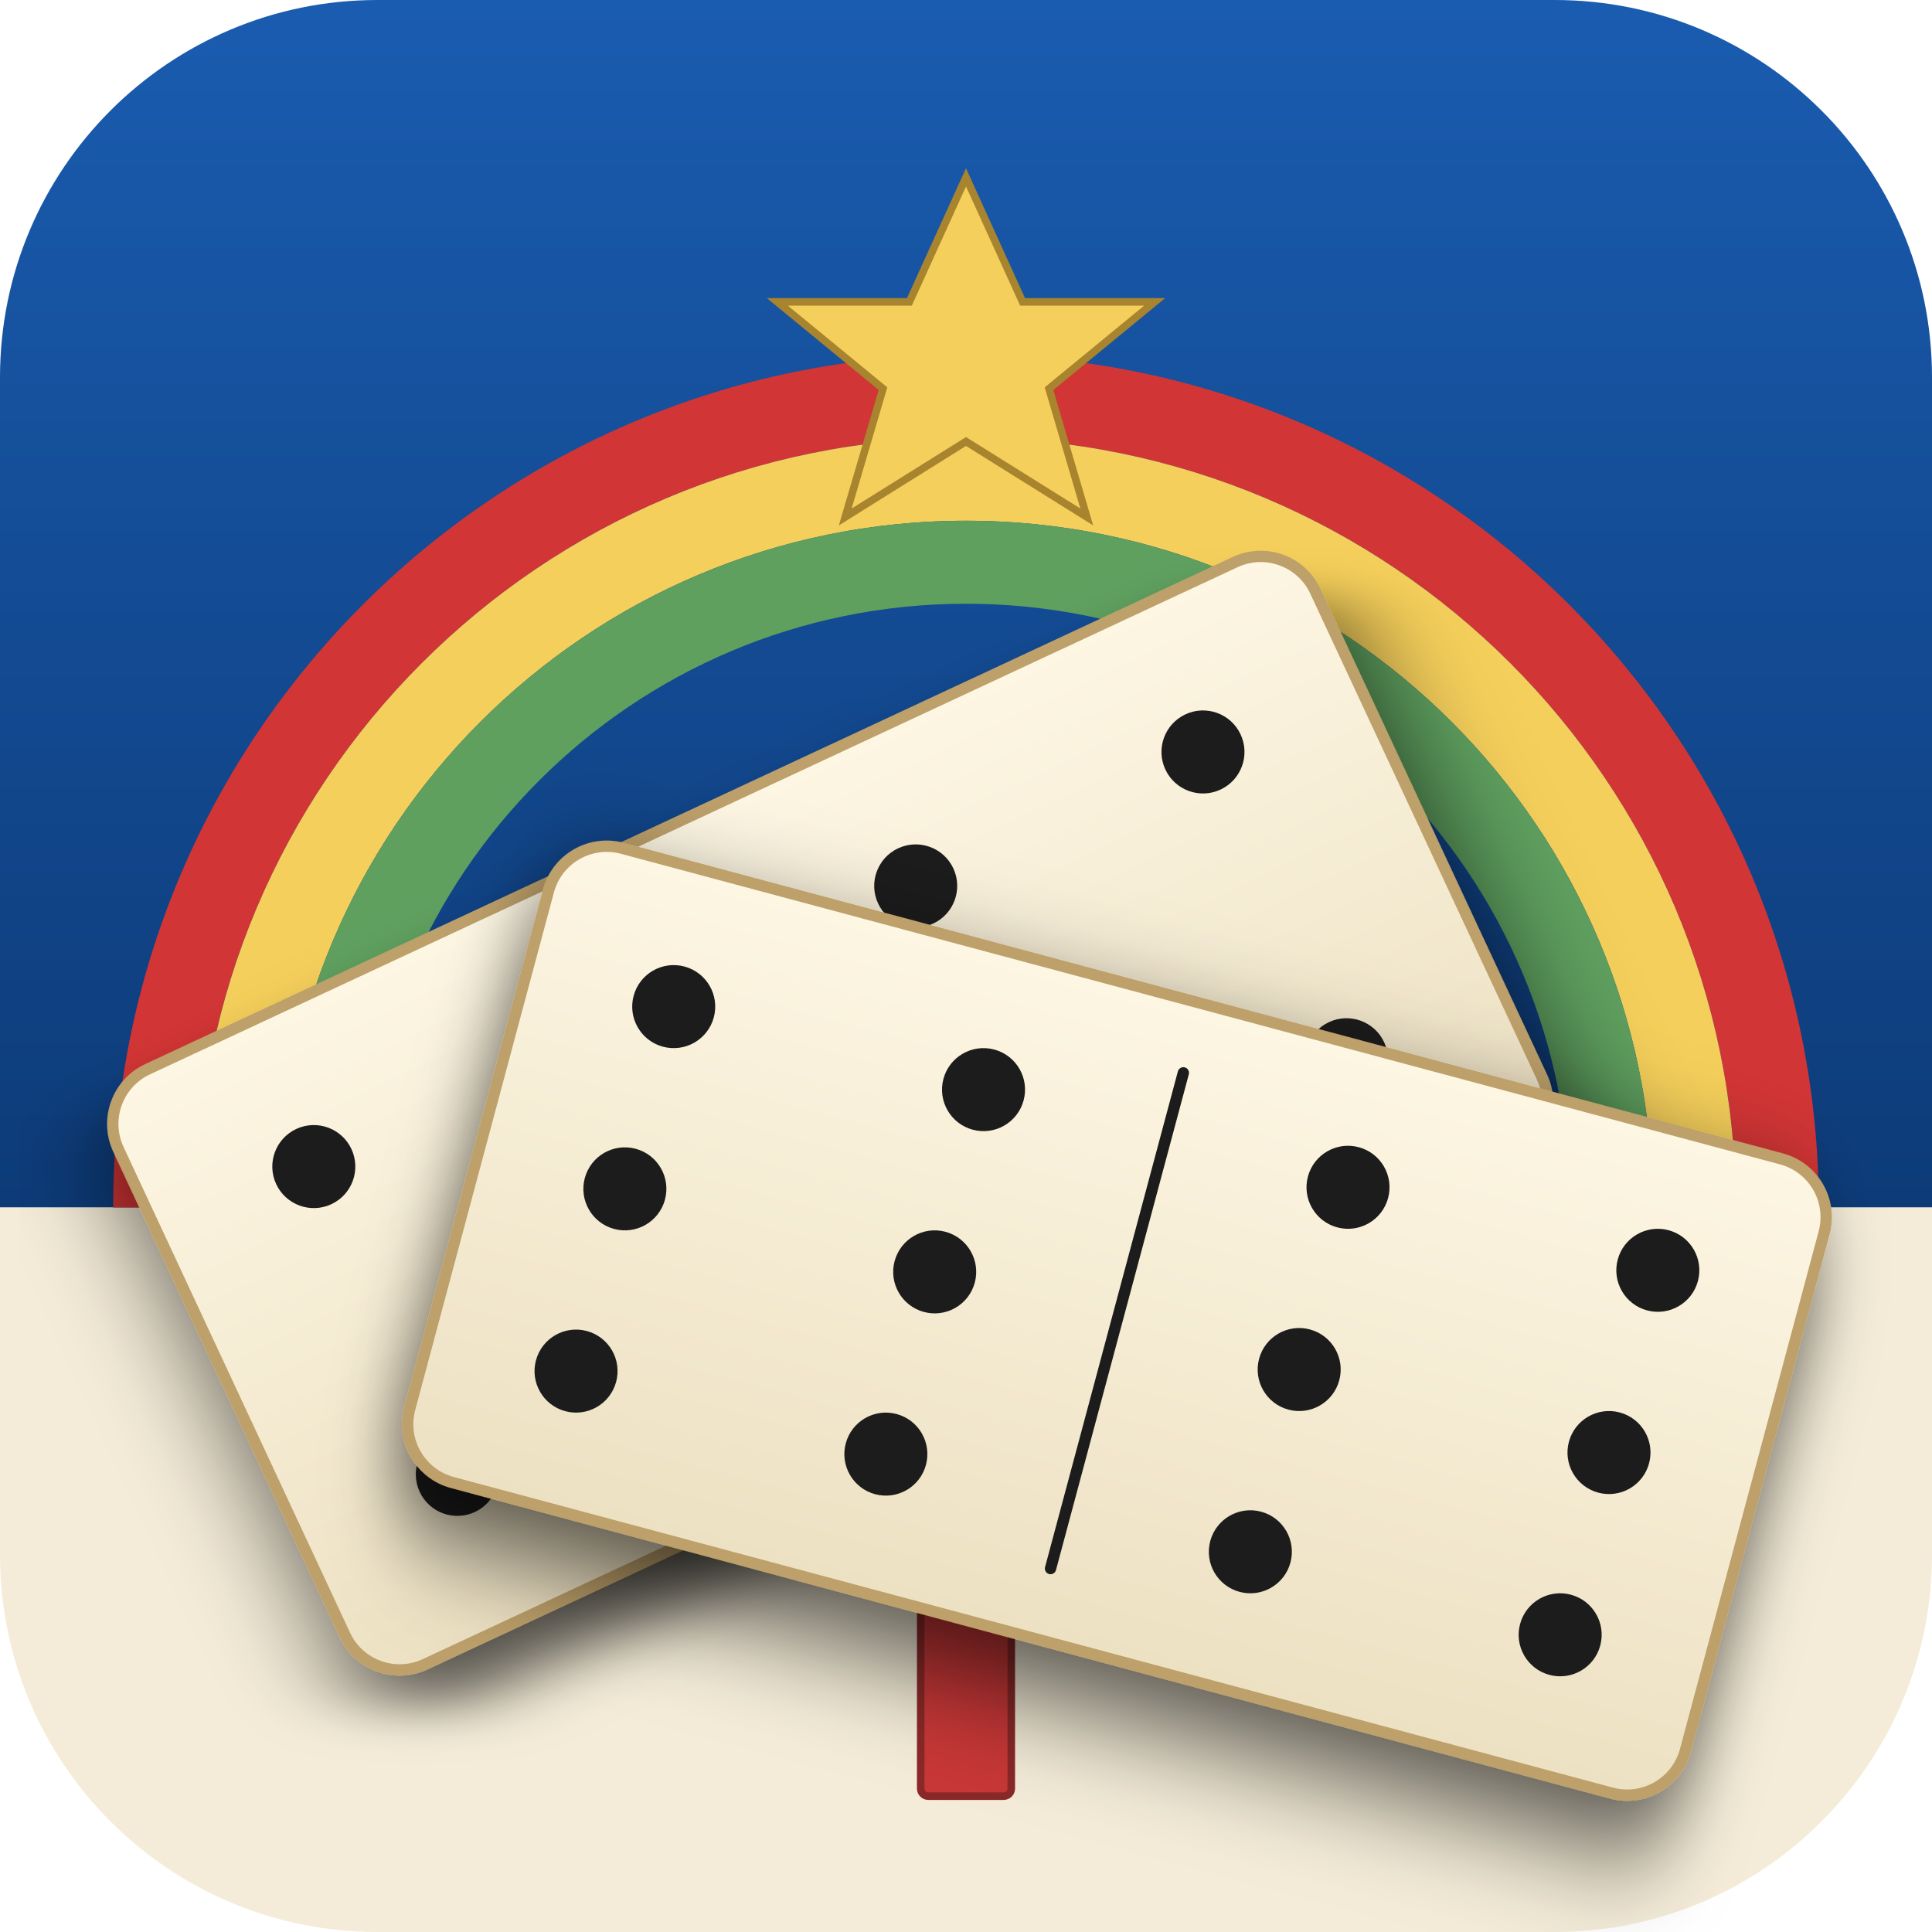
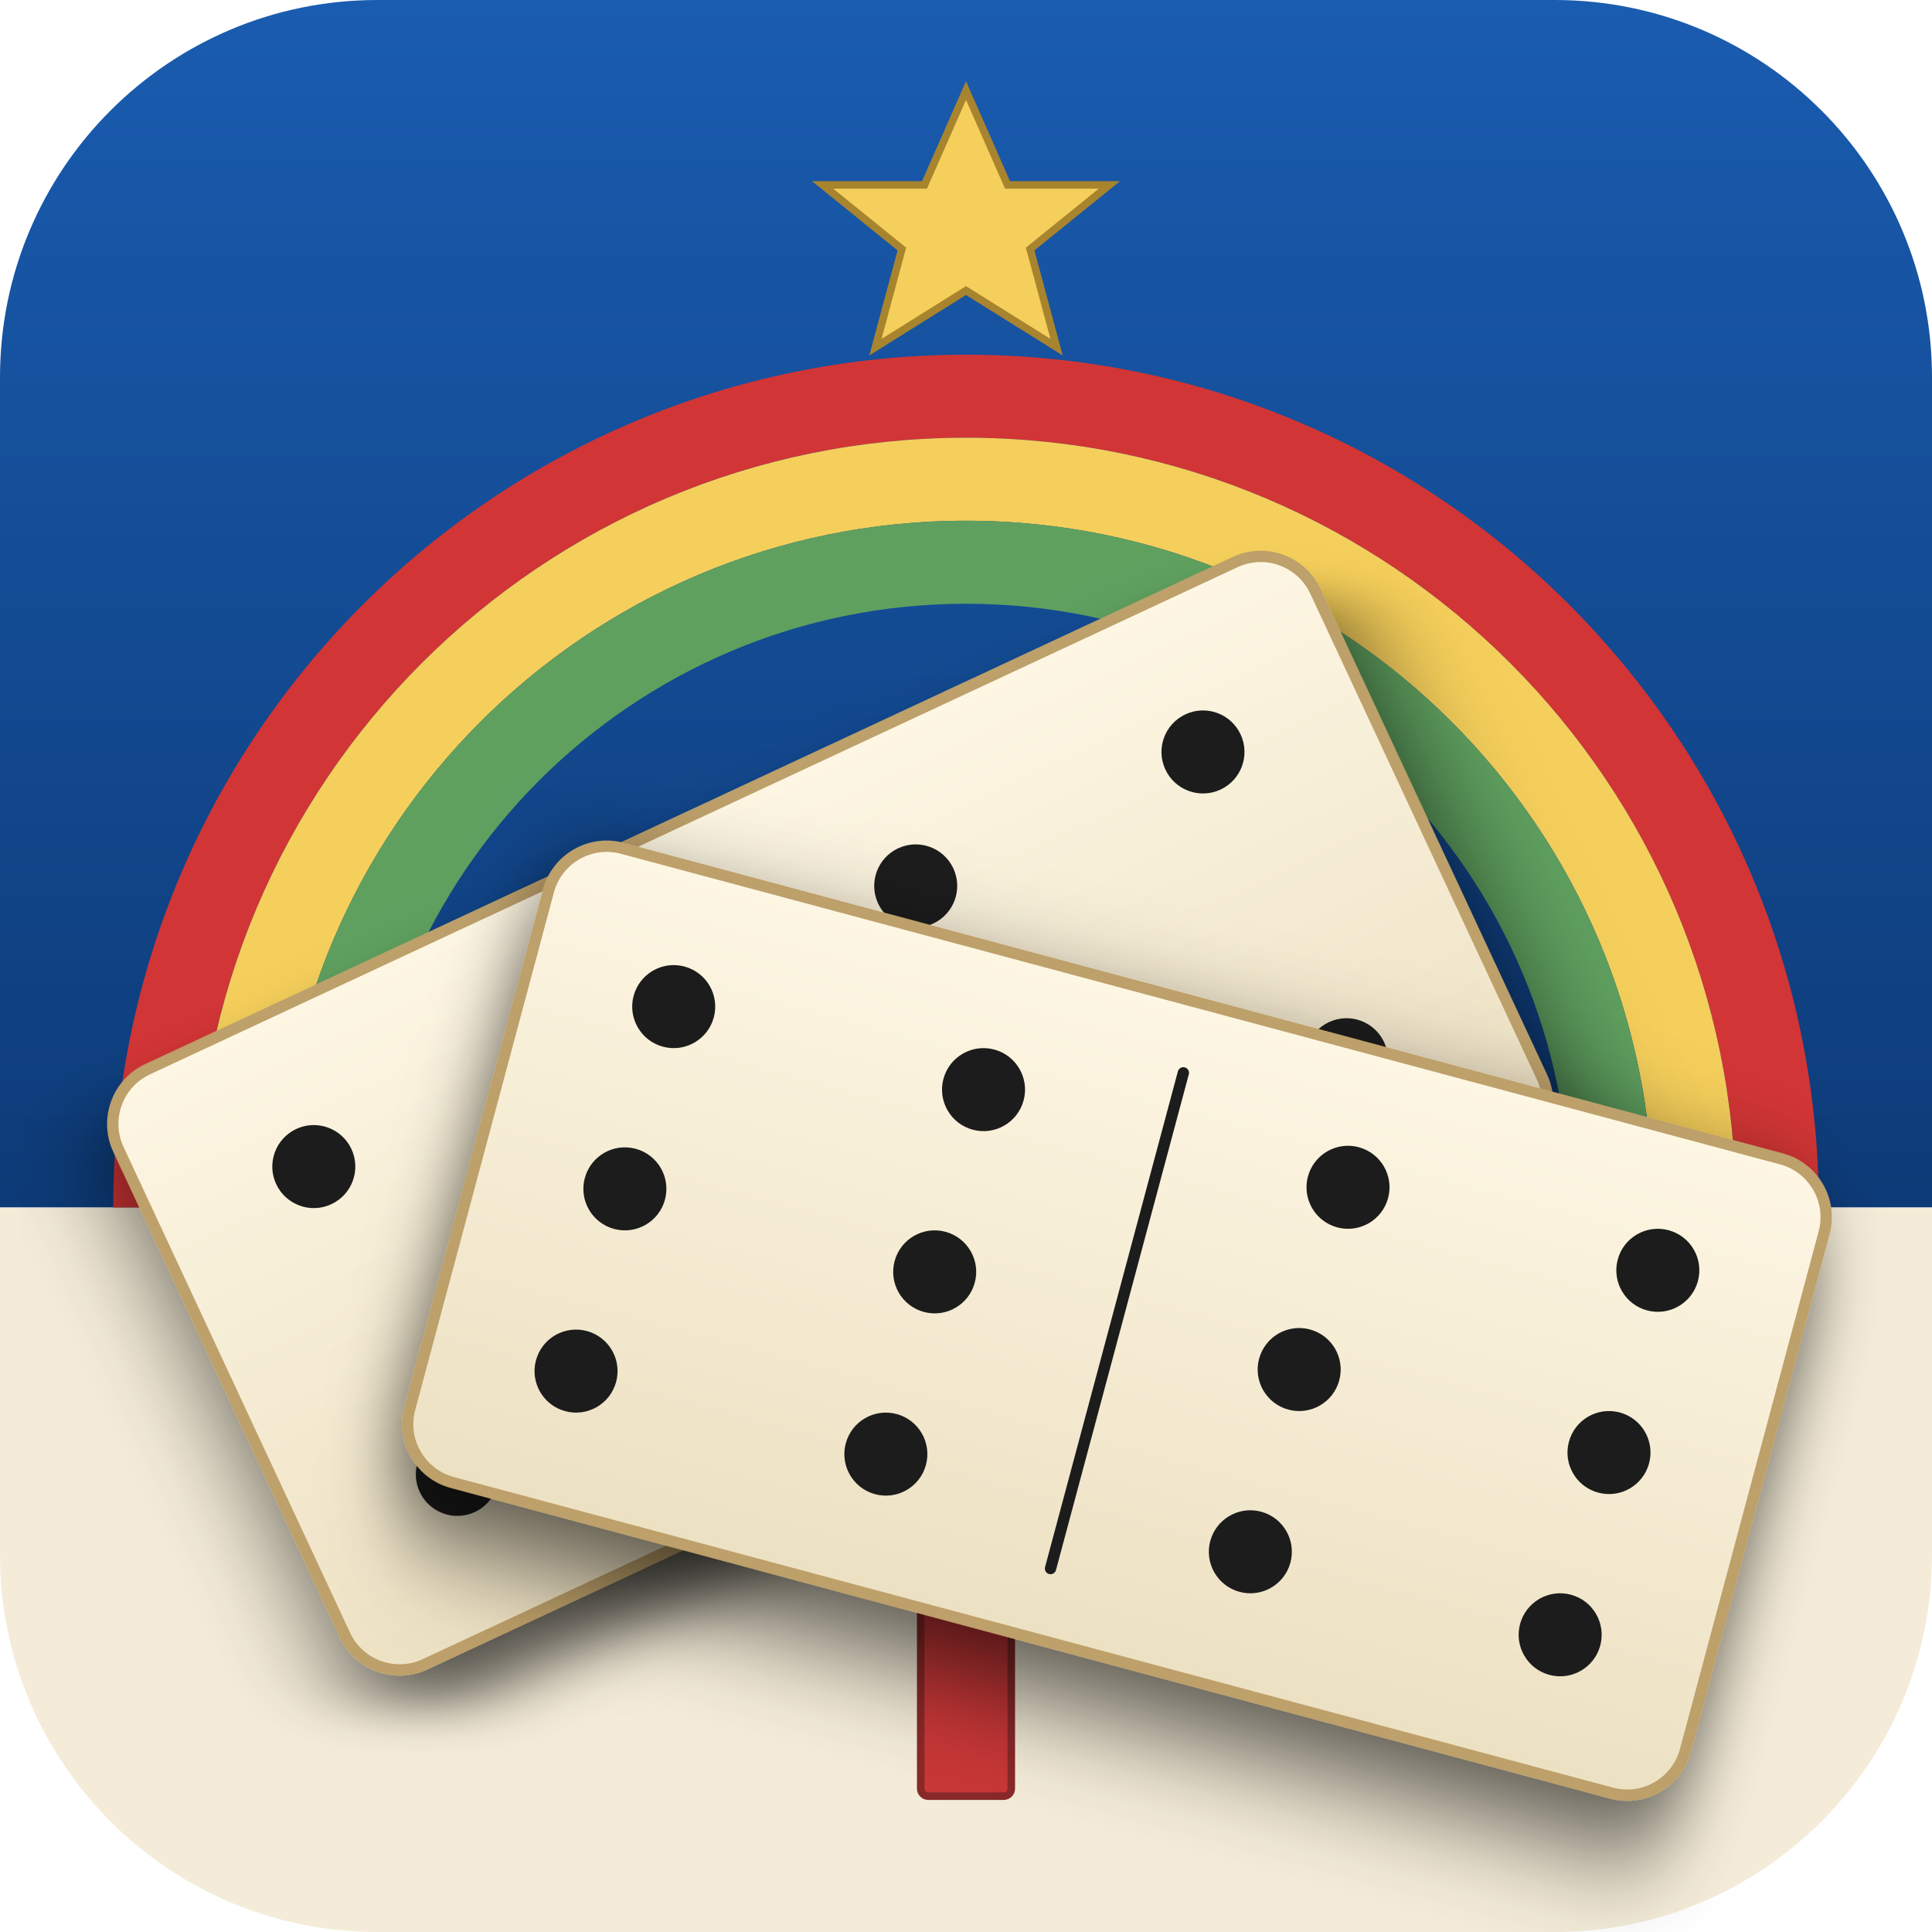
<svg xmlns="http://www.w3.org/2000/svg" viewBox="0 0 512 512" width="512" height="512">
  <defs>
    <linearGradient id="bluePE5" x1="0" y1="0" x2="0" y2="1">
      <stop offset="0%" stop-color="#1a5cb0" />
      <stop offset="100%" stop-color="#0d3b78" />
    </linearGradient>
    <linearGradient id="tilePE5" x1="0" y1="0" x2="0" y2="1">
      <stop offset="0%" stop-color="#fdf6e3" />
      <stop offset="100%" stop-color="#ede1c3" />
    </linearGradient>
    <filter id="tShadow5" x="-15%" y="-15%" width="130%" height="130%">
      <feGaussianBlur in="SourceAlpha" stdDeviation="12" />
      <feOffset dx="0" dy="12" />
      <feComponentTransfer>
        <feFuncA type="linear" slope="0.65" />
      </feComponentTransfer>
      <feMerge>
        <feMergeNode />
        <feMergeNode in="SourceGraphic" />
      </feMerge>
    </filter>
    <clipPath id="clip5">
      <rect width="512" height="512" rx="100" ry="100" />
    </clipPath>
  </defs>
  <g clip-path="url(#clip5)">
    <rect width="512" height="320" fill="url(#bluePE5)" />
    <rect y="320" width="512" height="192" fill="#f4ecd8" />
    <g fill="none">
      <path d="M 41 320 A 215 215 0 0 1 471 320" stroke="#d23535" stroke-width="22" />
      <path d="M 63 320 A 193 193 0 0 1 449 320" stroke="#f5cf5b" stroke-width="22" />
      <path d="M 85 320 A 171 171 0 0 1 427 320" stroke="#5fa05f" stroke-width="22" />
    </g>
    <circle cx="256" cy="295" r="60" fill="#f5cf5b" stroke="#a8842e" stroke-width="3" />
-     <g transform="translate(256 95)">
-       <polygon points="0,-48 15,-15 50,-15 22,8 32,42 0,22 -32,42 -22,8 -50,-15 -15,-15" fill="#f5cf5b" stroke="#a8842e" stroke-width="2" />
+     <g transform="translate(256 60)">
+       <polygon points="0,-36 11,-11 38,-11 17,6 24,32 0,17 -24,32 -17,6 -38,-11 -11,-11" fill="#f5cf5b" stroke="#a8842e" stroke-width="2" />
    </g>
    <g fill="#c83737" stroke="#8a2828" stroke-width="2">
      <rect x="244" y="356" width="24" height="120" rx="2" />
      <rect x="208" y="392" width="96" height="24" rx="2" />
    </g>
  </g>
  <g transform="translate(220 295) rotate(-25)" filter="url(#tShadow5)">
    <rect x="-175" y="-87" width="350" height="174" rx="16" ry="16" fill="url(#tilePE5)" stroke="#bda06a" stroke-width="3" />
    <line x1="0" y1="-68" x2="0" y2="68" stroke="#1c1c1c" stroke-width="3" stroke-linecap="round" />
    <g fill="#1c1c1c">
      <circle cx="-130" cy="-45" r="11" />
      <circle cx="-46" cy="-45" r="11" />
      <circle cx="-130" cy="45" r="11" />
      <circle cx="-46" cy="45" r="11" />
    </g>
    <g fill="#1c1c1c">
      <circle cx="46" cy="-45" r="11" />
      <circle cx="130" cy="-45" r="11" />
      <circle cx="46" cy="45" r="11" />
      <circle cx="130" cy="45" r="11" />
    </g>
  </g>
  <g transform="translate(296 350) rotate(15)" filter="url(#tShadow5)">
    <rect x="-175" y="-87" width="350" height="174" rx="16" ry="16" fill="url(#tilePE5)" stroke="#bda06a" stroke-width="3" />
    <line x1="0" y1="-68" x2="0" y2="68" stroke="#1c1c1c" stroke-width="3" stroke-linecap="round" />
    <g fill="#1c1c1c">
      <circle cx="-135" cy="-50" r="11" />
      <circle cx="-135" cy="0" r="11" />
      <circle cx="-135" cy="50" r="11" />
      <circle cx="-50" cy="-50" r="11" />
      <circle cx="-50" cy="0" r="11" />
      <circle cx="-50" cy="50" r="11" />
    </g>
    <g fill="#1c1c1c">
      <circle cx="50" cy="-50" r="11" />
      <circle cx="50" cy="0" r="11" />
      <circle cx="50" cy="50" r="11" />
      <circle cx="135" cy="-50" r="11" />
      <circle cx="135" cy="0" r="11" />
      <circle cx="135" cy="50" r="11" />
    </g>
  </g>
</svg>
